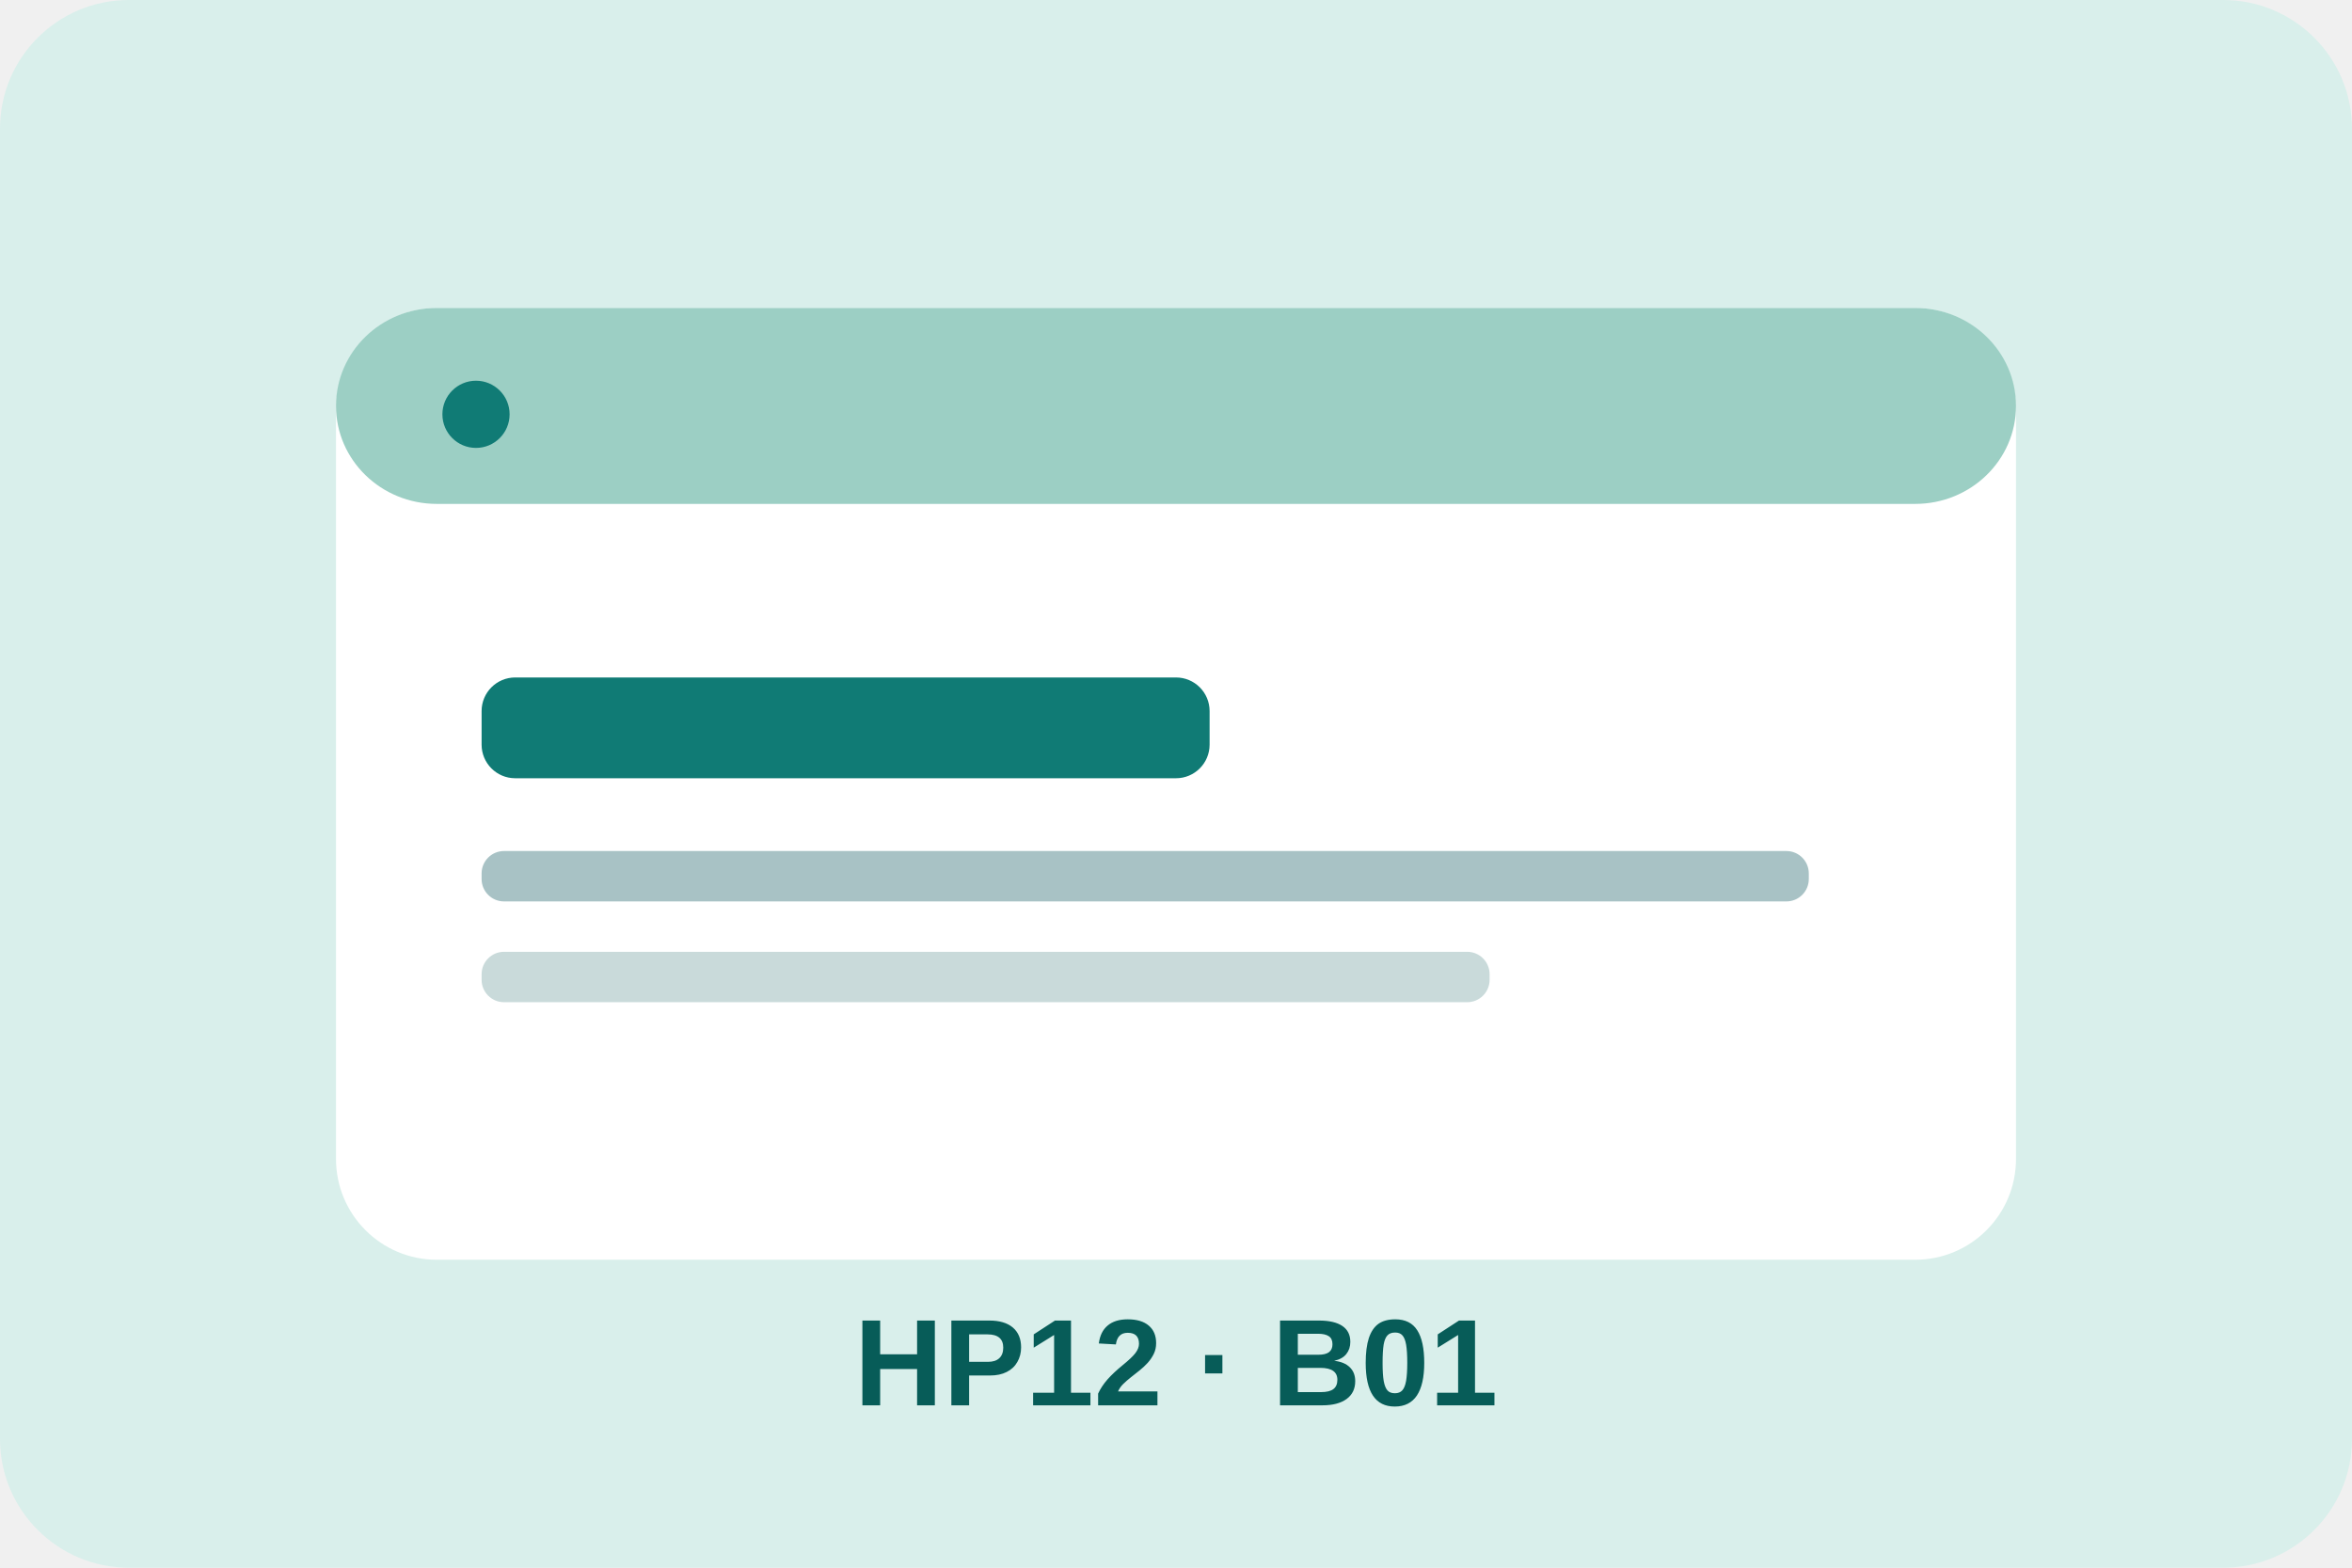
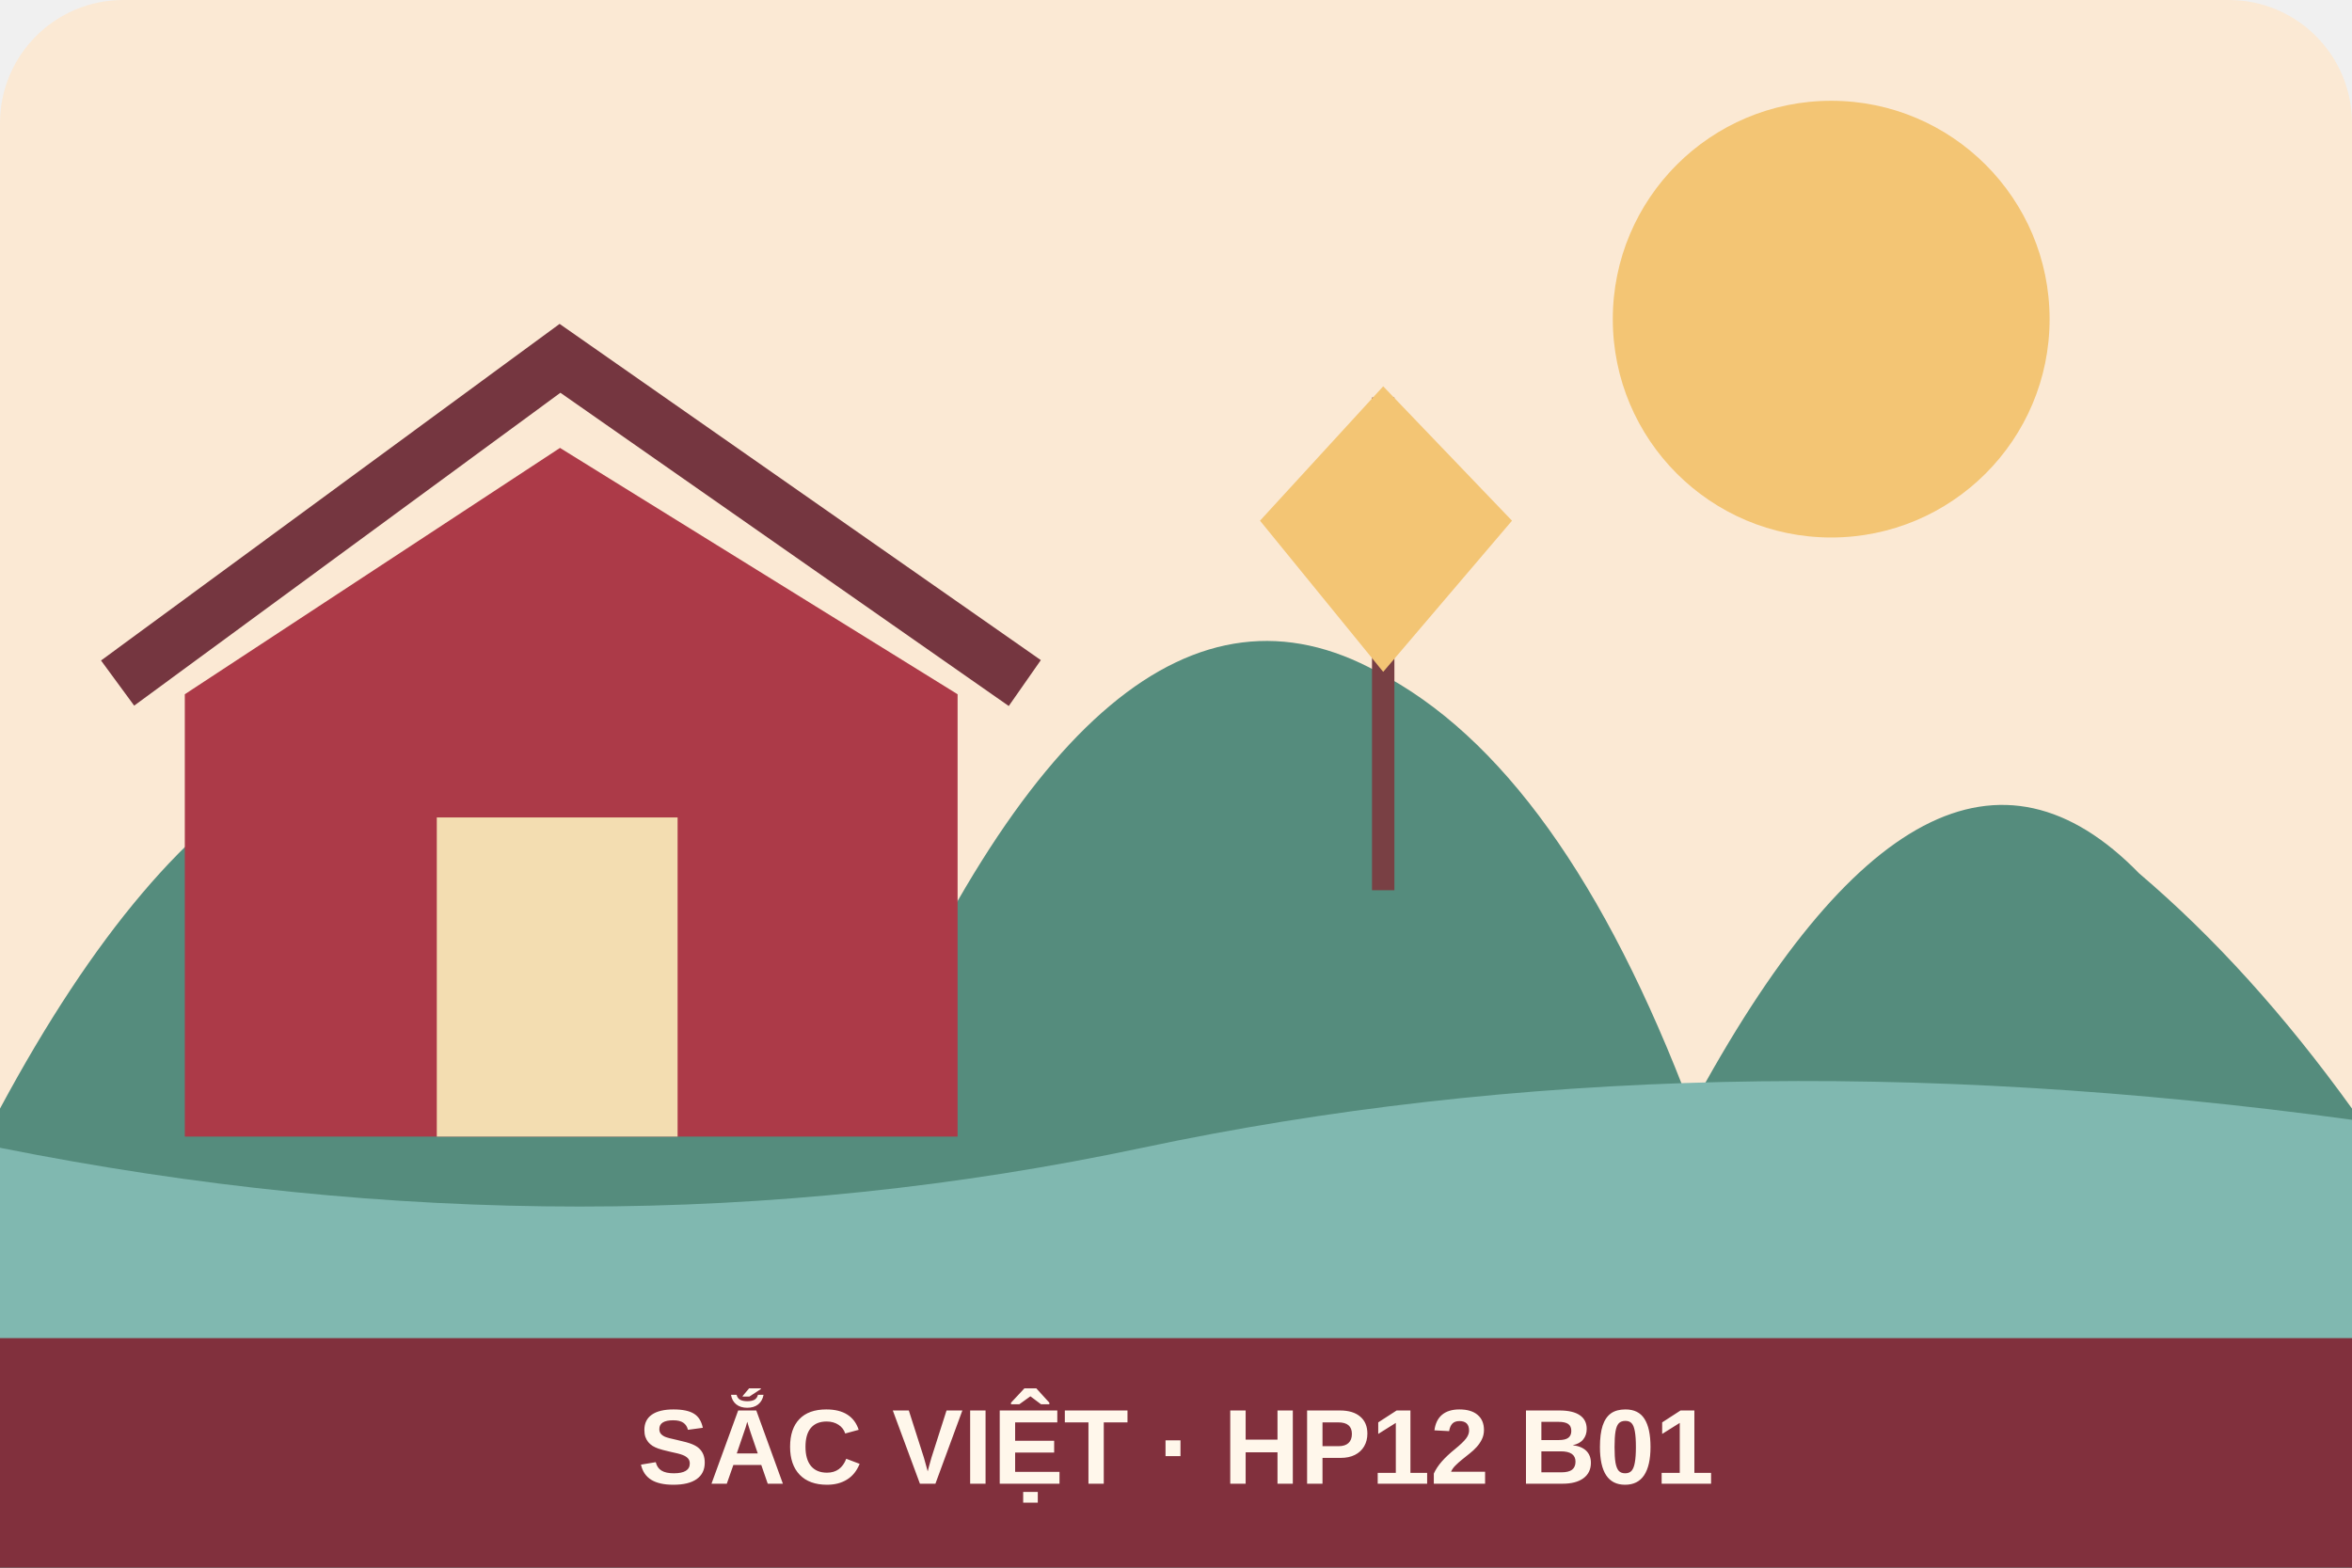
- <svg xmlns="http://www.w3.org/2000/svg" width="420" height="280" viewBox="0 0 420 280">
-   <rect width="420" height="280" rx="23" fill="#d9efeb" />
-   <rect x="60" y="55" width="300" height="170" rx="18" fill="white" />
-   <rect x="60" y="55" width="300" height="35" rx="18" fill="#9ccfc4" />
-   <circle cx="85" cy="74" r="6" fill="#107b75" />
-   <rect x="86" y="121" width="130" height="18" rx="6" fill="#107b75" />
-   <rect x="86" y="152" width="237" height="9" rx="4" fill="#a8c2c5" />
-   <rect x="86" y="170" width="180" height="9" rx="4" fill="#c9dada" />
-   <text x="210" y="251" text-anchor="middle" font-family="Arial,sans-serif" font-weight="bold" font-size="22" fill="#075c58">HP12 · B01</text>
+ <svg xmlns="http://www.w3.org/2000/svg" viewBox="0 0 420 280" role="img" aria-label="Minh họa di sản Việt Nam bài B01">
+   <rect width="420" height="280" rx="22" fill="#fbe9d4" />
+   <circle cx="327" cy="57" r="39" fill="#f3c574" />
+   <path d="M0 198q50-93 106-57 27 22 47 57 44-105 93-78 33 17 56 78 43-80 80-42 20 17 38 42v82H0z" fill="#558c7d" />
+   <path d="M0 205q105 21 204 0t216-5v80H0z" fill="#80b8b0" />
+   <path d="M33 203v-79l67-44 71 44v79" fill="#ac3a48" />
+   <path d="M21 122l79-58 83 58" fill="none" stroke="#753640" stroke-width="10" />
+   <path d="M78 203v-57h43v57" fill="#f3ddb1" />
+   <path d="M247 159v-88" stroke="#794044" stroke-width="4" />
+   <path d="M225 93l22-24 23 24-23 27z" fill="#f3c574" />
+   <rect y="239" width="420" height="41" fill="#81303d" />
+   <text x="210" y="265" font-family="Arial" font-size="19" font-weight="bold" text-anchor="middle" fill="#fff7eb">SẮC VIỆT · HP12 B01</text>
</svg>
